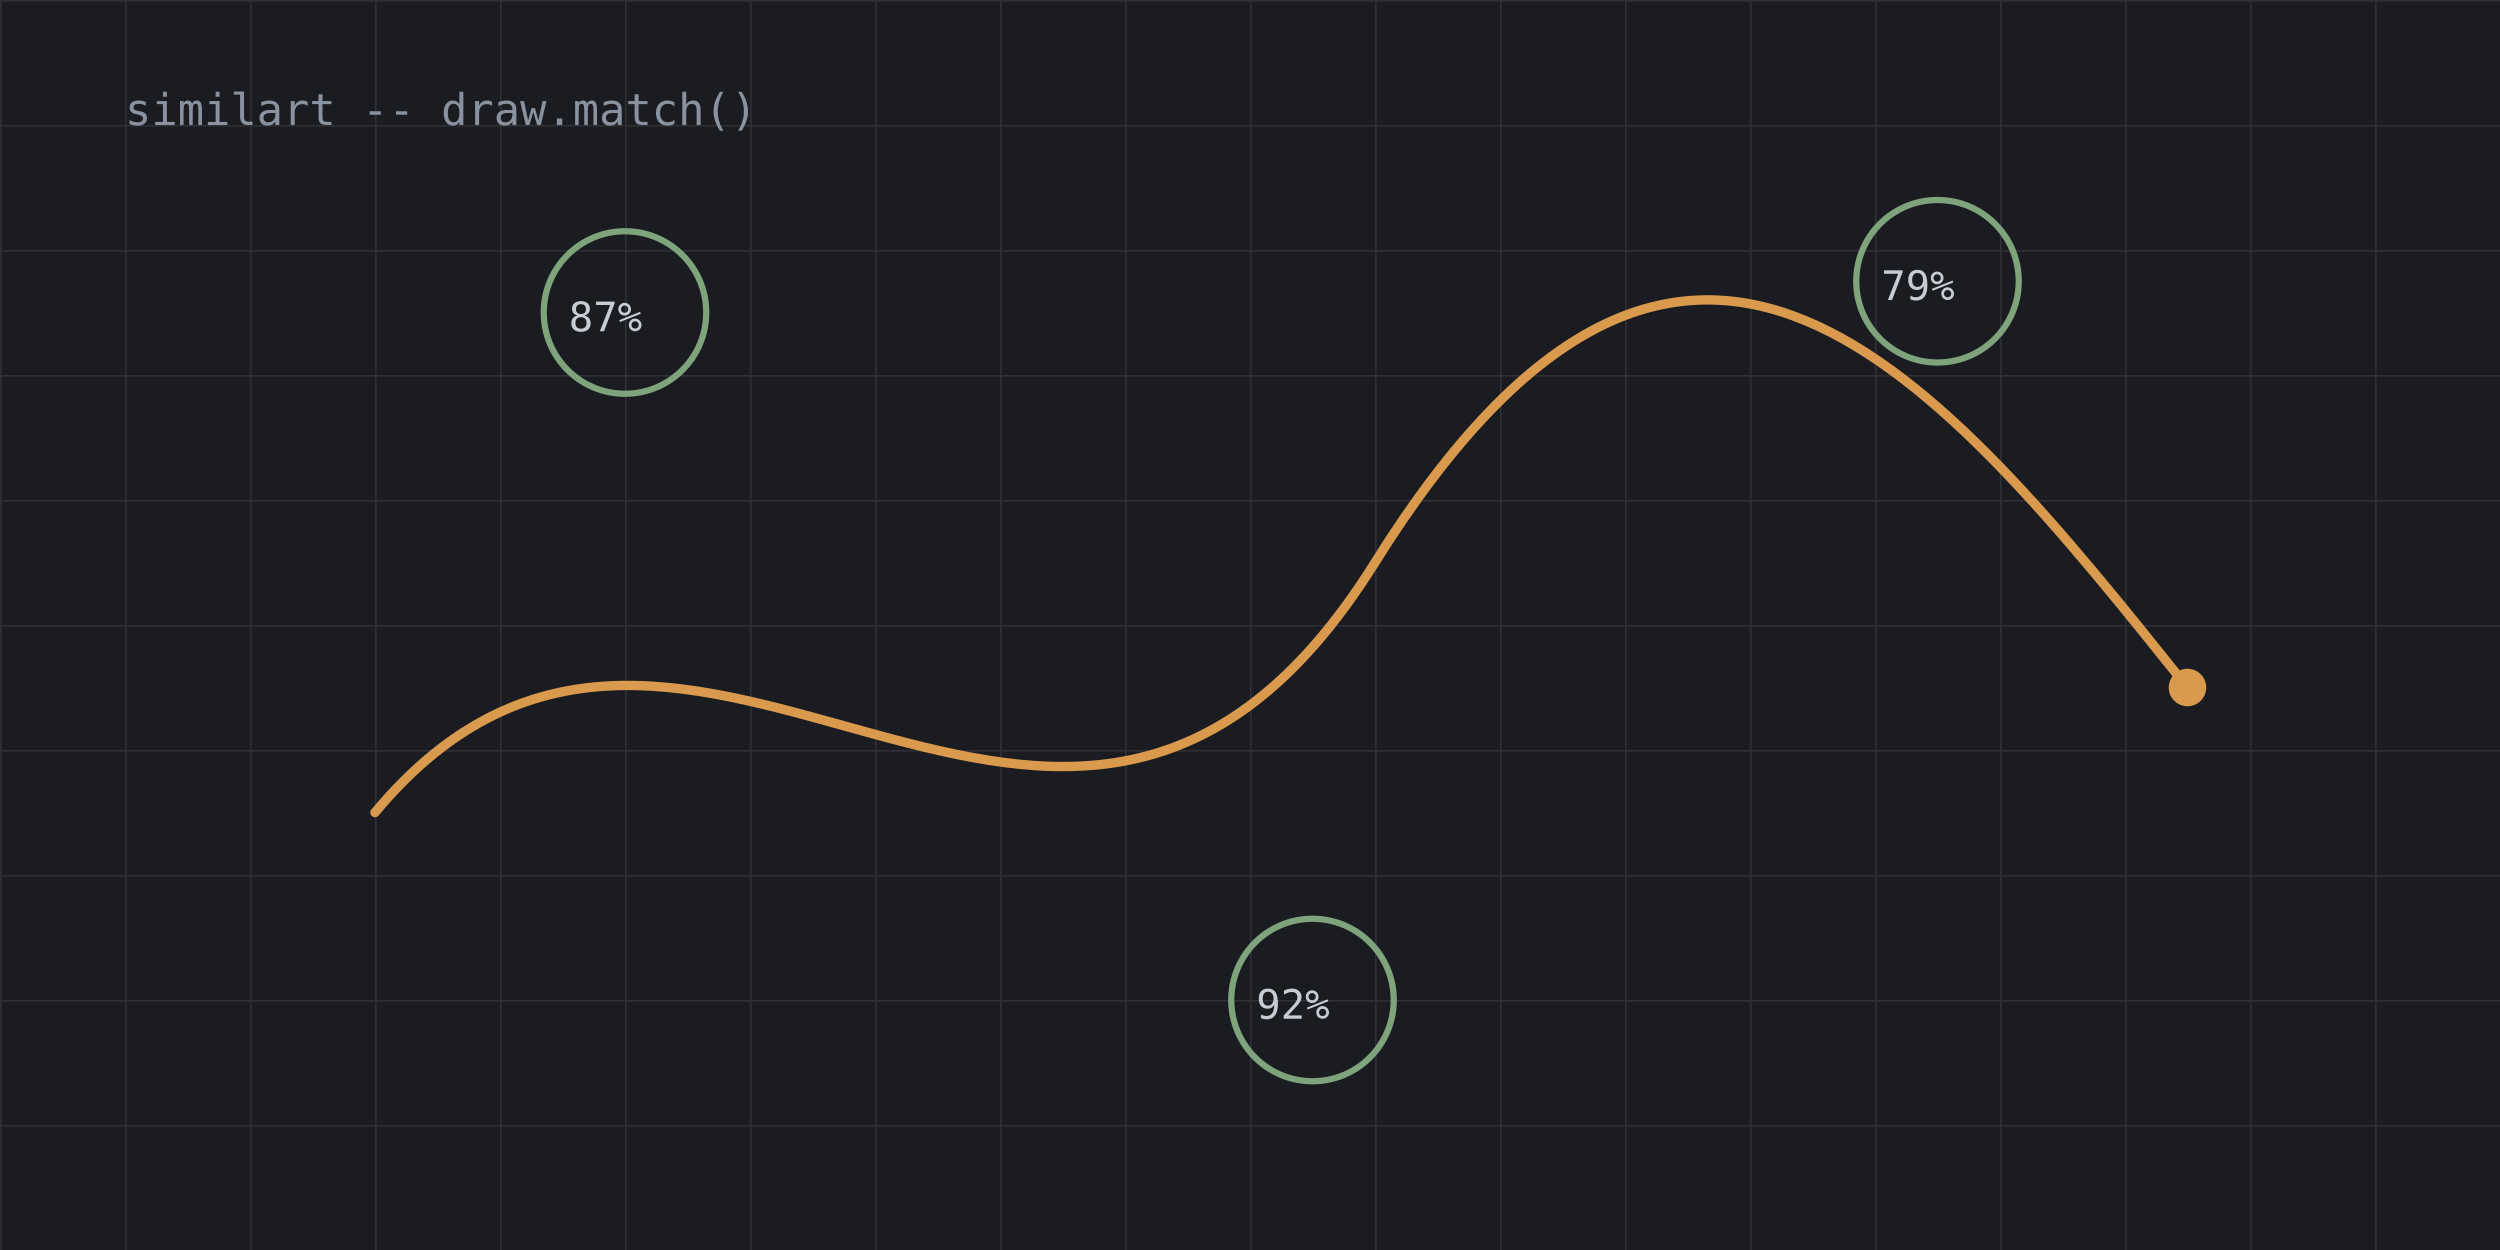
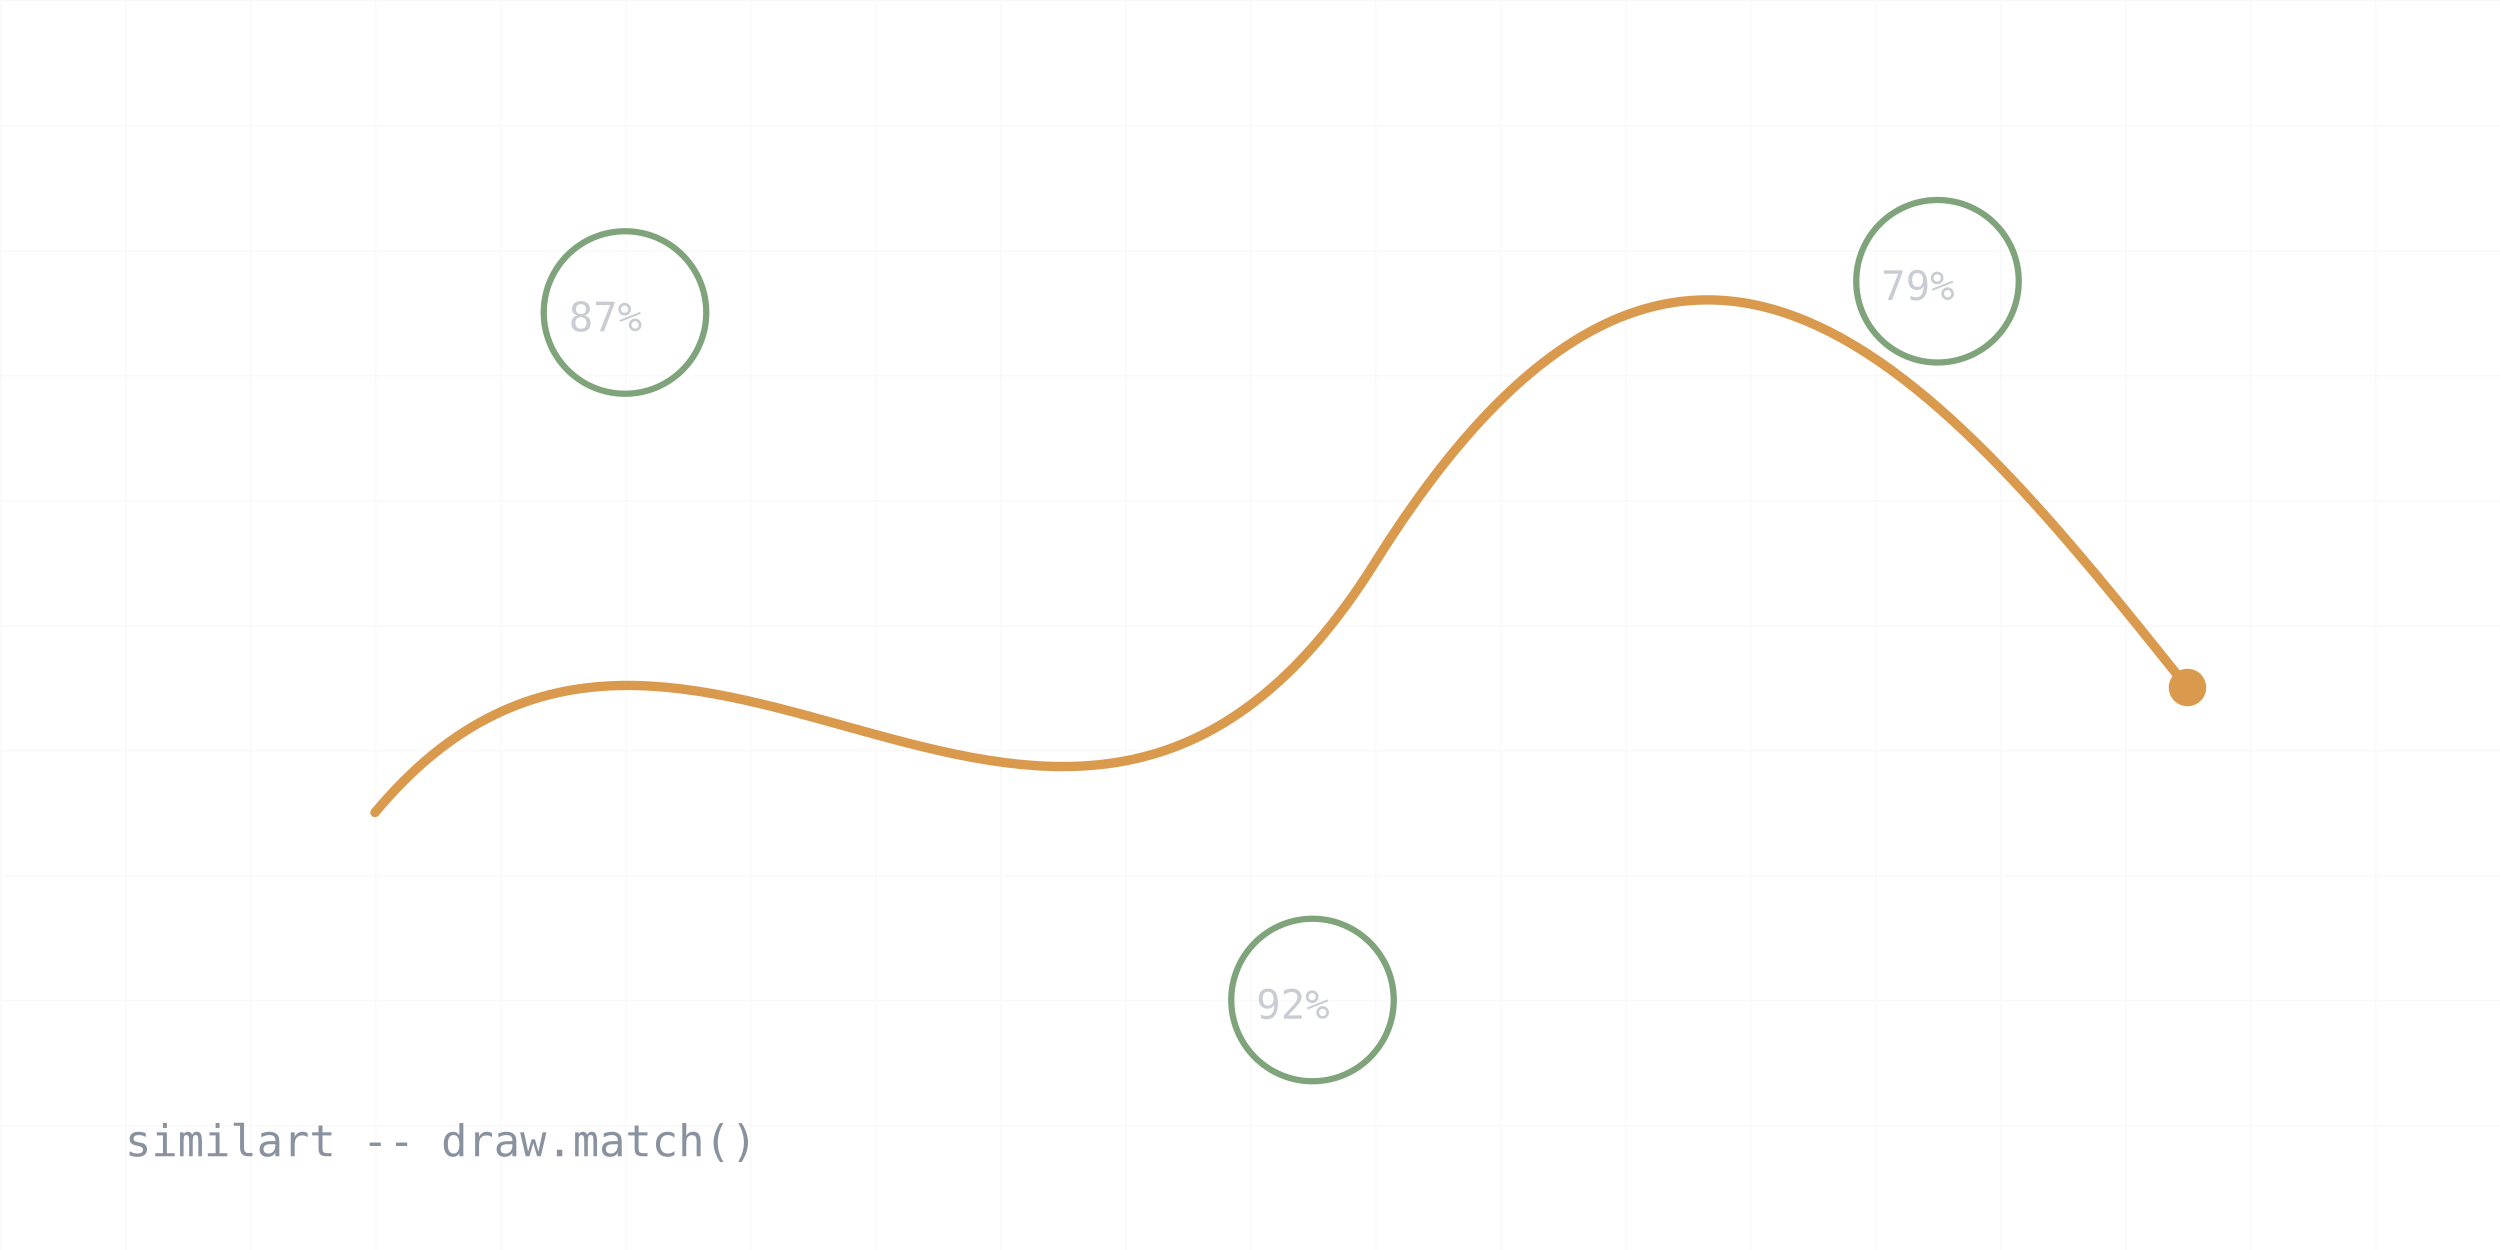
- <svg xmlns="http://www.w3.org/2000/svg" width="800" height="400">
-   <rect width="800" height="400" fill="#1a1c21" />
+ <svg xmlns="http://www.w3.org/2000/svg" viewBox="0 0 800 400" preserveAspectRatio="xMidYMid meet">
  <defs>
    <pattern id="g1" width="40" height="40" patternUnits="userSpaceOnUse">
      <path d="M 40 0 L 0 0 0 40" fill="none" stroke="rgba(201,205,211,0.12)" stroke-width="1" />
    </pattern>
  </defs>
  <rect width="800" height="400" fill="url(#g1)" />
  <path d="M 120 260 C 220 140, 340 340, 440 180 S 620 120, 700 220" fill="none" stroke="#d99a4e" stroke-width="3" stroke-linecap="round" />
  <circle cx="700" cy="220" r="6" fill="#d99a4e" />
  <circle cx="200" cy="100" r="26" fill="none" stroke="#7fa37a" stroke-width="2" />
  <text x="182" y="106" fill="#c9cdd3" font-family="Cascadia Code, monospace" font-size="13">87%</text>
  <circle cx="420" cy="320" r="26" fill="none" stroke="#7fa37a" stroke-width="2" />
  <text x="402" y="326" fill="#c9cdd3" font-family="Cascadia Code, monospace" font-size="13">92%</text>
  <circle cx="620" cy="90" r="26" fill="none" stroke="#7fa37a" stroke-width="2" />
  <text x="602" y="96" fill="#c9cdd3" font-family="Cascadia Code, monospace" font-size="13">79%</text>
-   <text x="40" y="40" fill="#8a92a0" font-family="Cascadia Code, monospace" font-size="14">similart -- draw.match()</text>
+   <text x="40" y="370" fill="#8a92a0" font-family="Cascadia Code, monospace" font-size="14">similart -- draw.match()</text>
</svg>
